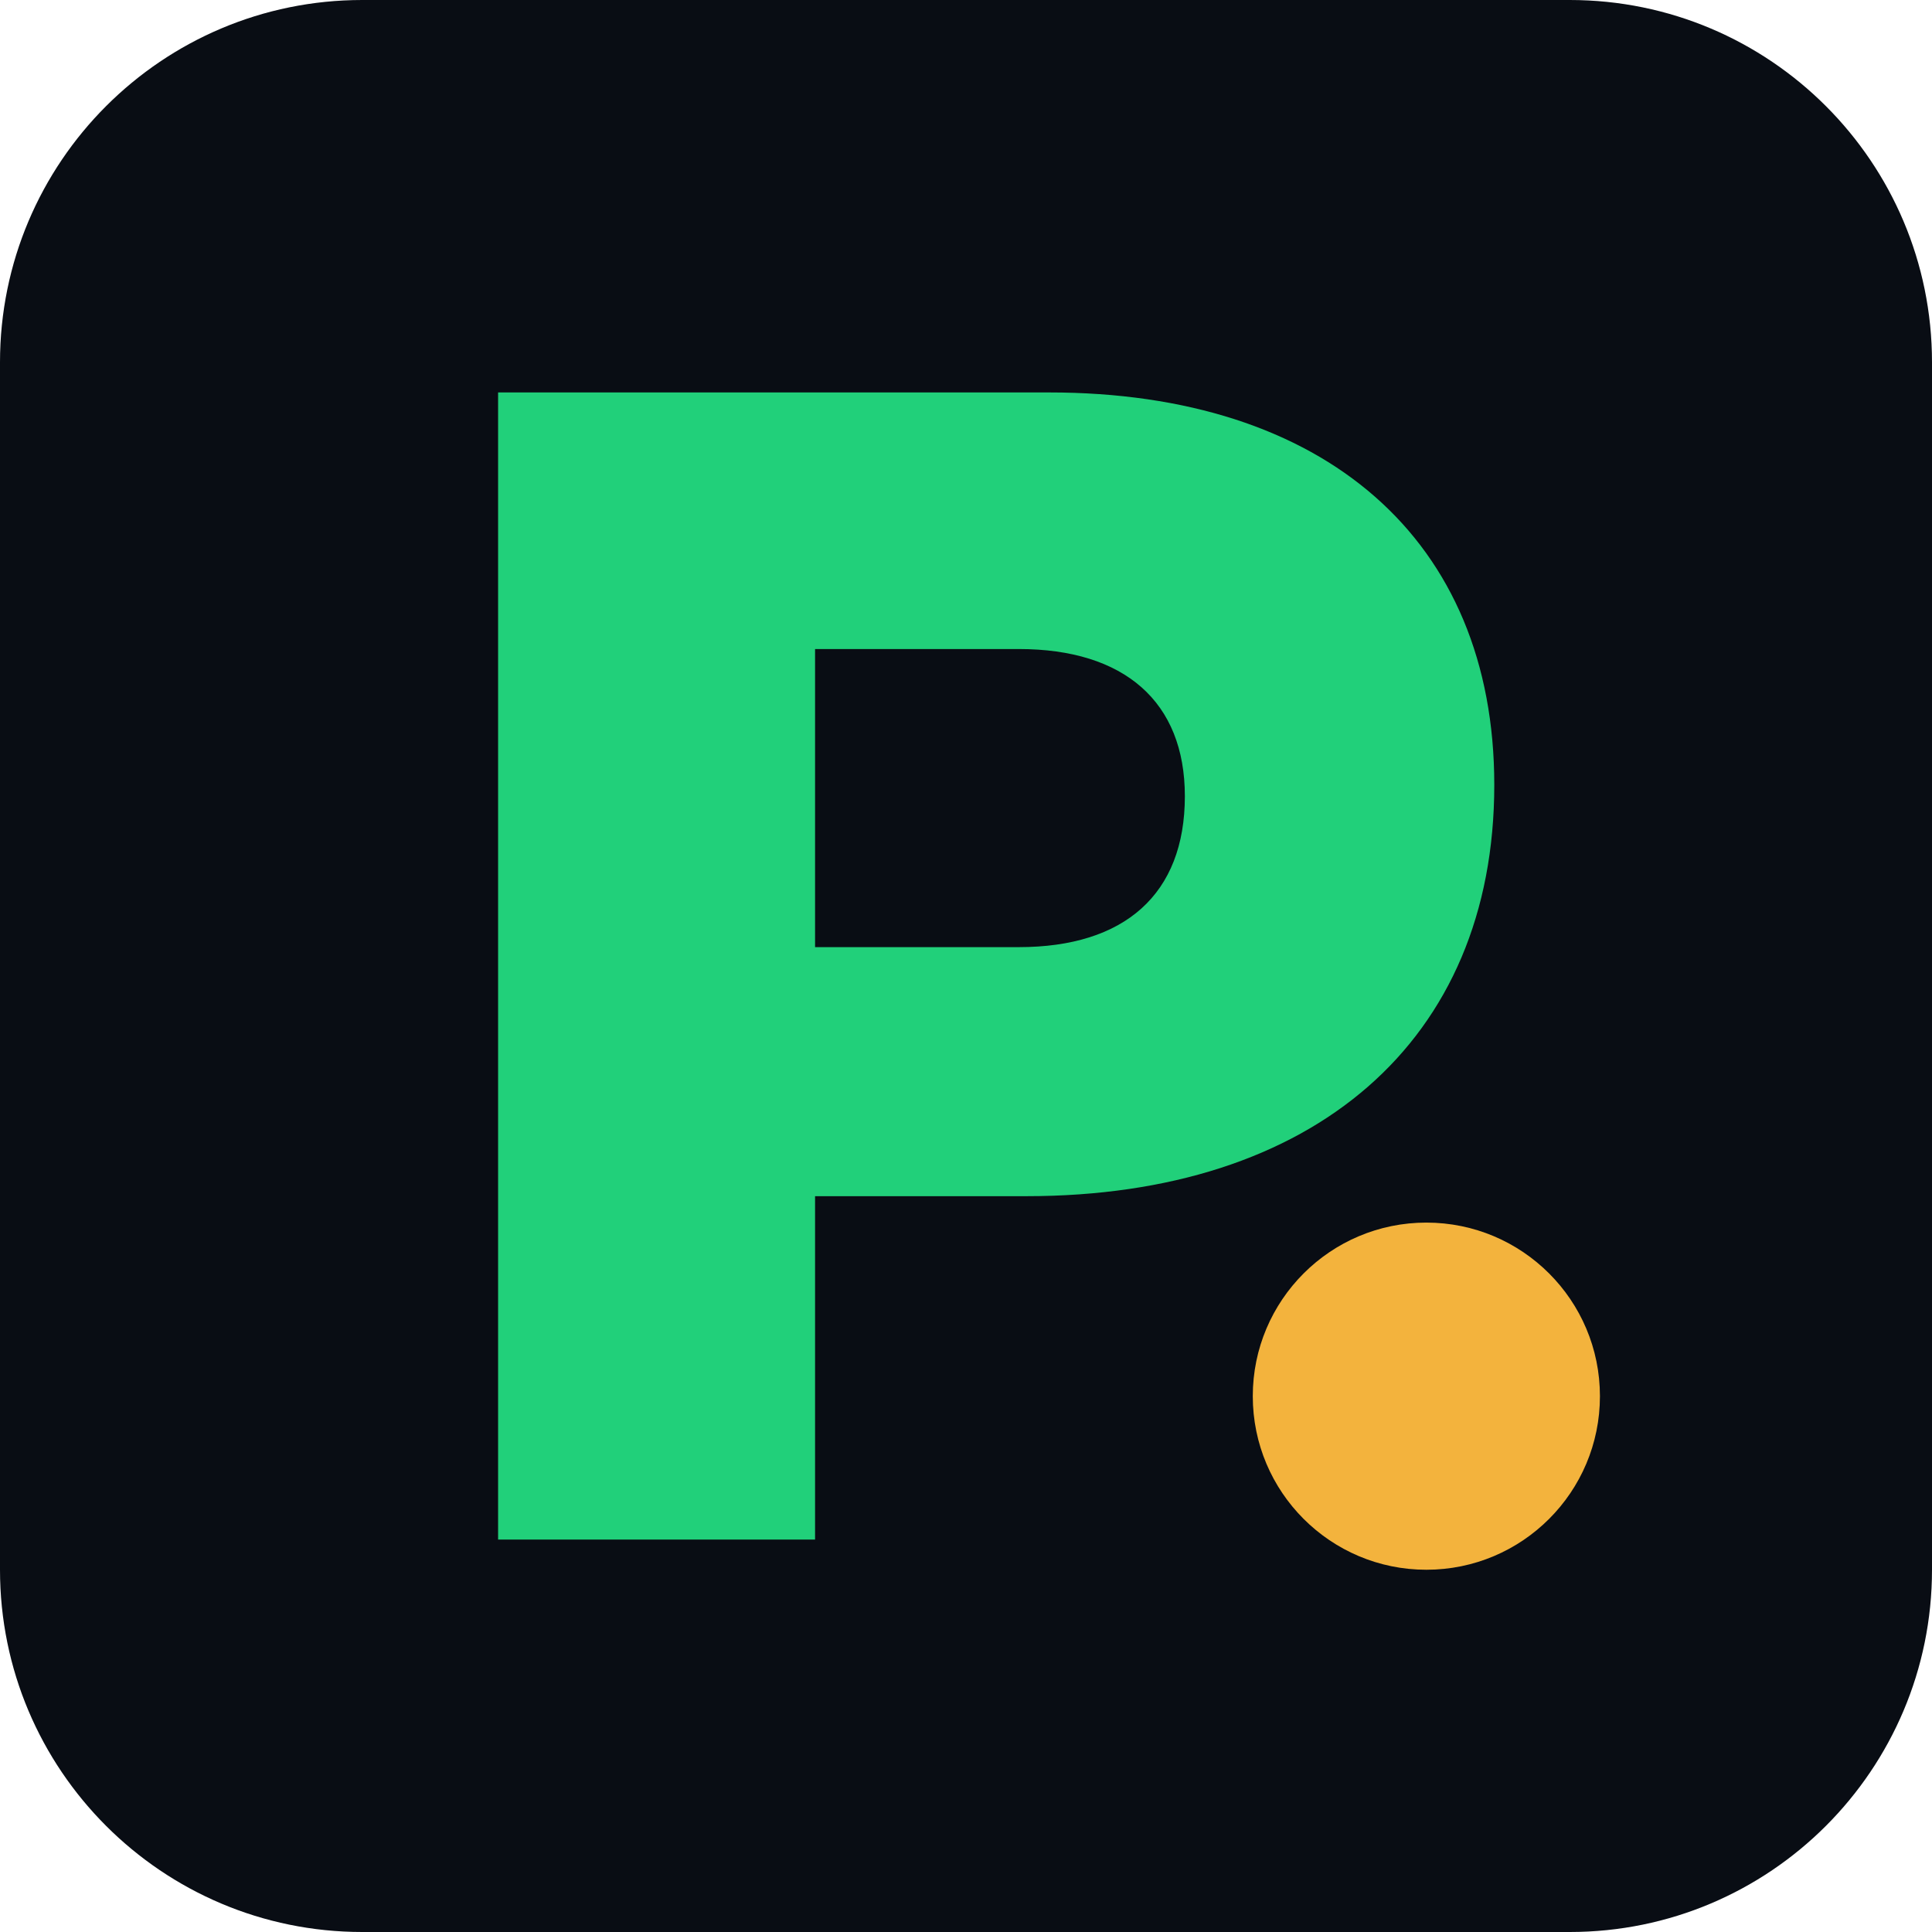
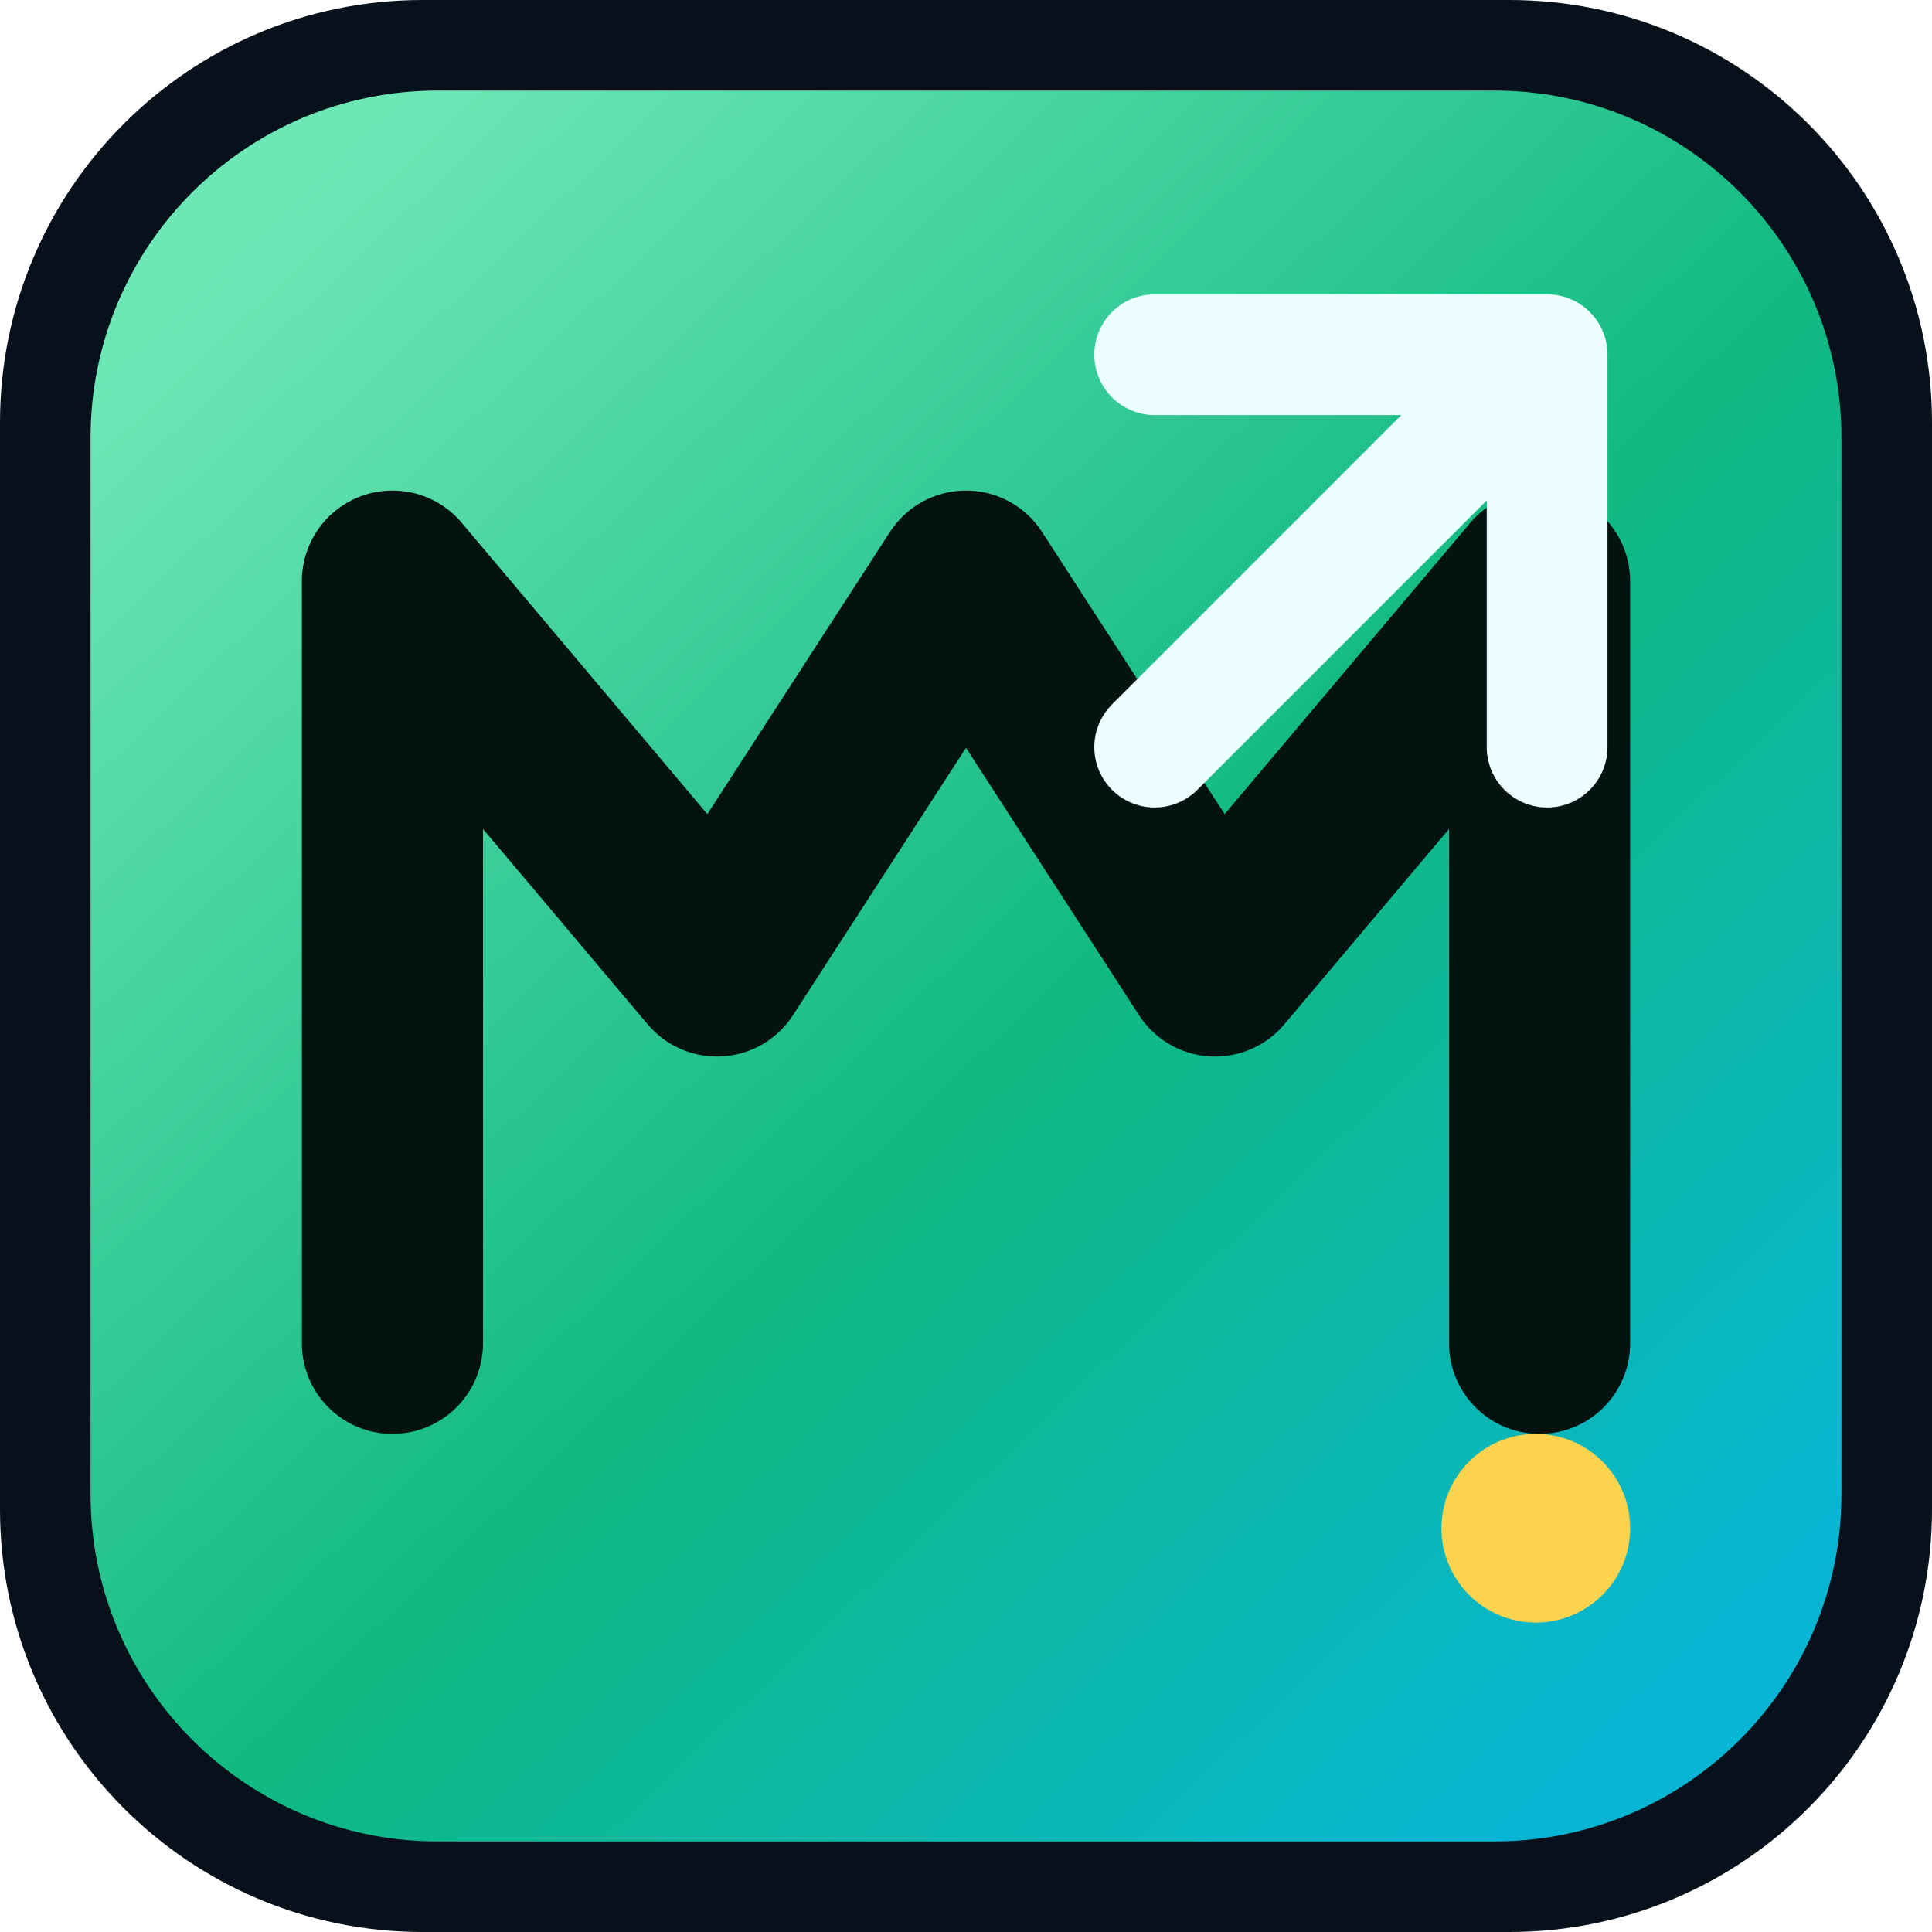
- <svg xmlns="http://www.w3.org/2000/svg" viewBox="0 0 512 512" role="img" aria-label="PrimeBet">
-   <rect width="512" height="512" rx="96" fill="#090d14" />
-   <path d="M132 104h146c73 0 118 39 118 104 0 68-48 109-124 109h-56v91h-84V104zm84 68v79h54c28 0 44-14 44-40 0-25-16-39-44-39h-54z" fill="#21d07a" />
-   <circle cx="378" cy="370" r="46" fill="#f3b33d" />
+ <svg xmlns="http://www.w3.org/2000/svg" viewBox="0 0 512 512" role="img" aria-label="MindBet Pro">
+   <defs>
+     <linearGradient id="g" x1="70" y1="60" x2="442" y2="452" gradientUnits="userSpaceOnUse">
+       <stop stop-color="#6ee7b7" />
+       <stop offset=".55" stop-color="#10b981" />
+       <stop offset="1" stop-color="#06b6d4" />
+     </linearGradient>
+   </defs>
+   <rect width="512" height="512" rx="112" fill="#06111b" />
+   <rect x="24" y="24" width="464" height="464" rx="92" fill="url(#g)" />
+   <path d="M104 356V154l86 102 66-102 66 102 86-102v202" fill="none" stroke="#04130f" stroke-width="48" stroke-linecap="round" stroke-linejoin="round" />
+   <path d="M306 94h104v104M306 198 410 94" fill="none" stroke="#ecfeff" stroke-width="32" stroke-linecap="round" stroke-linejoin="round" />
+   <circle cx="407" cy="405" r="25" fill="#fcd34d" />
</svg>
